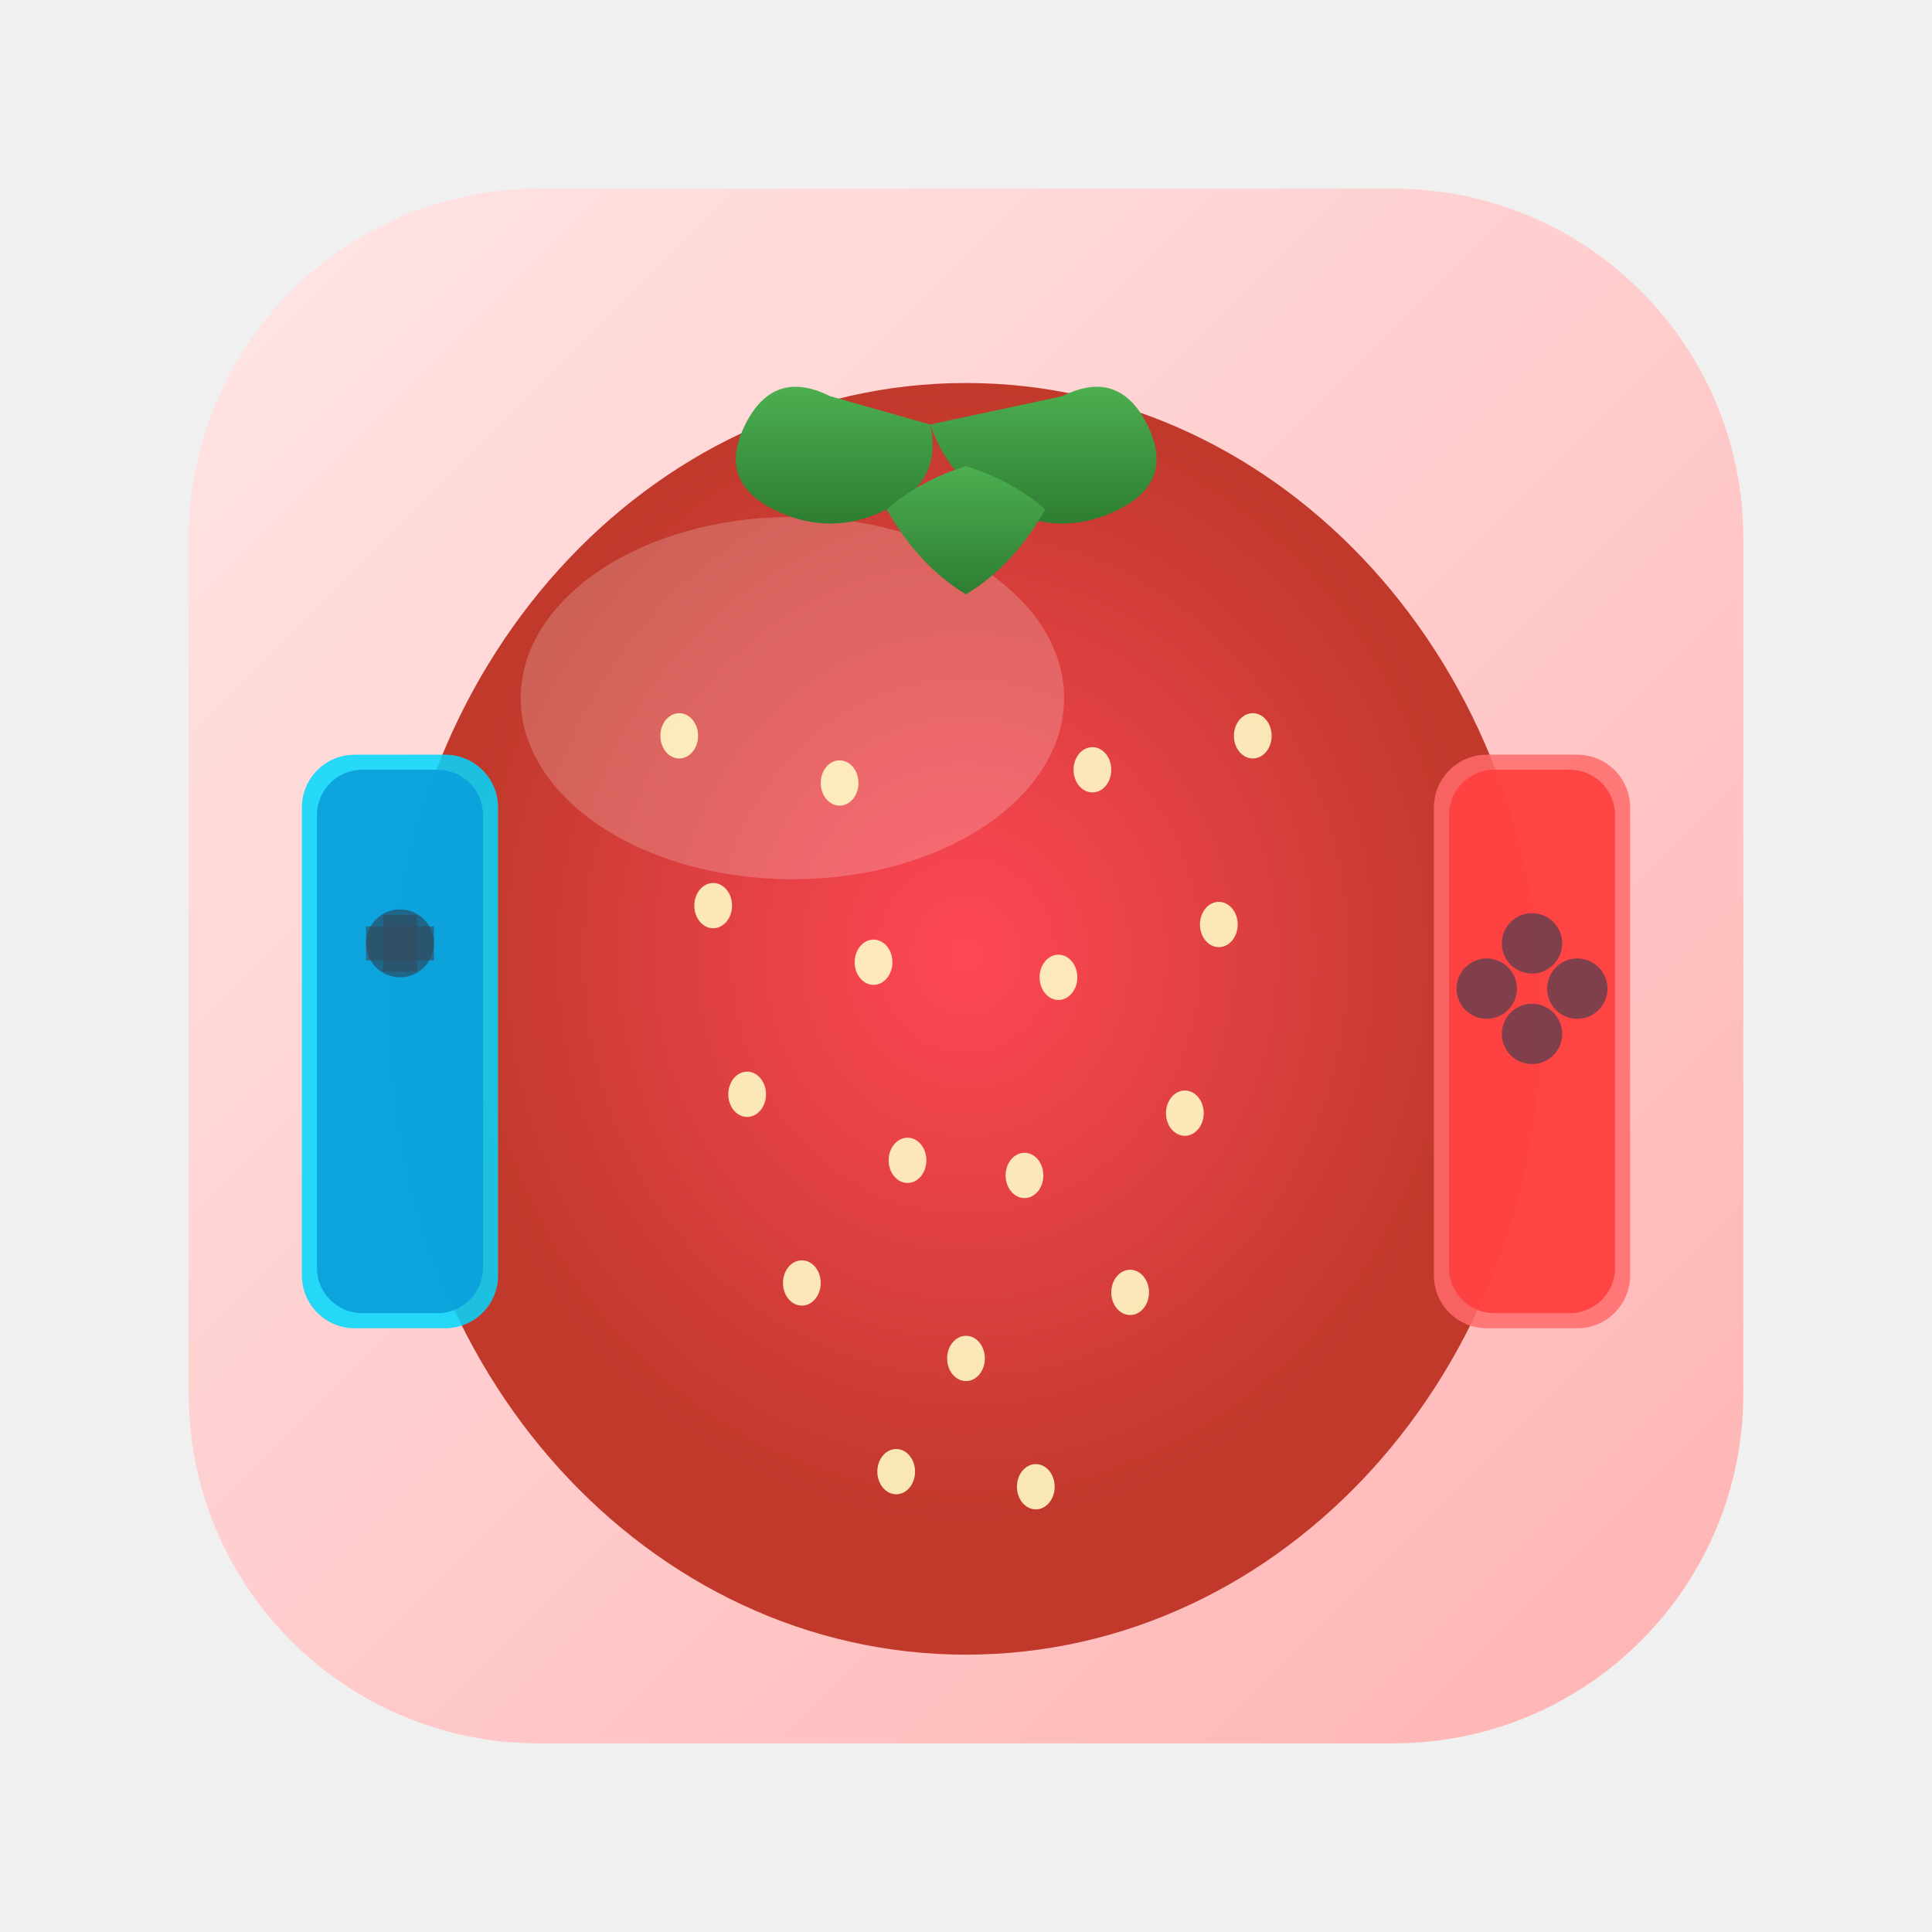
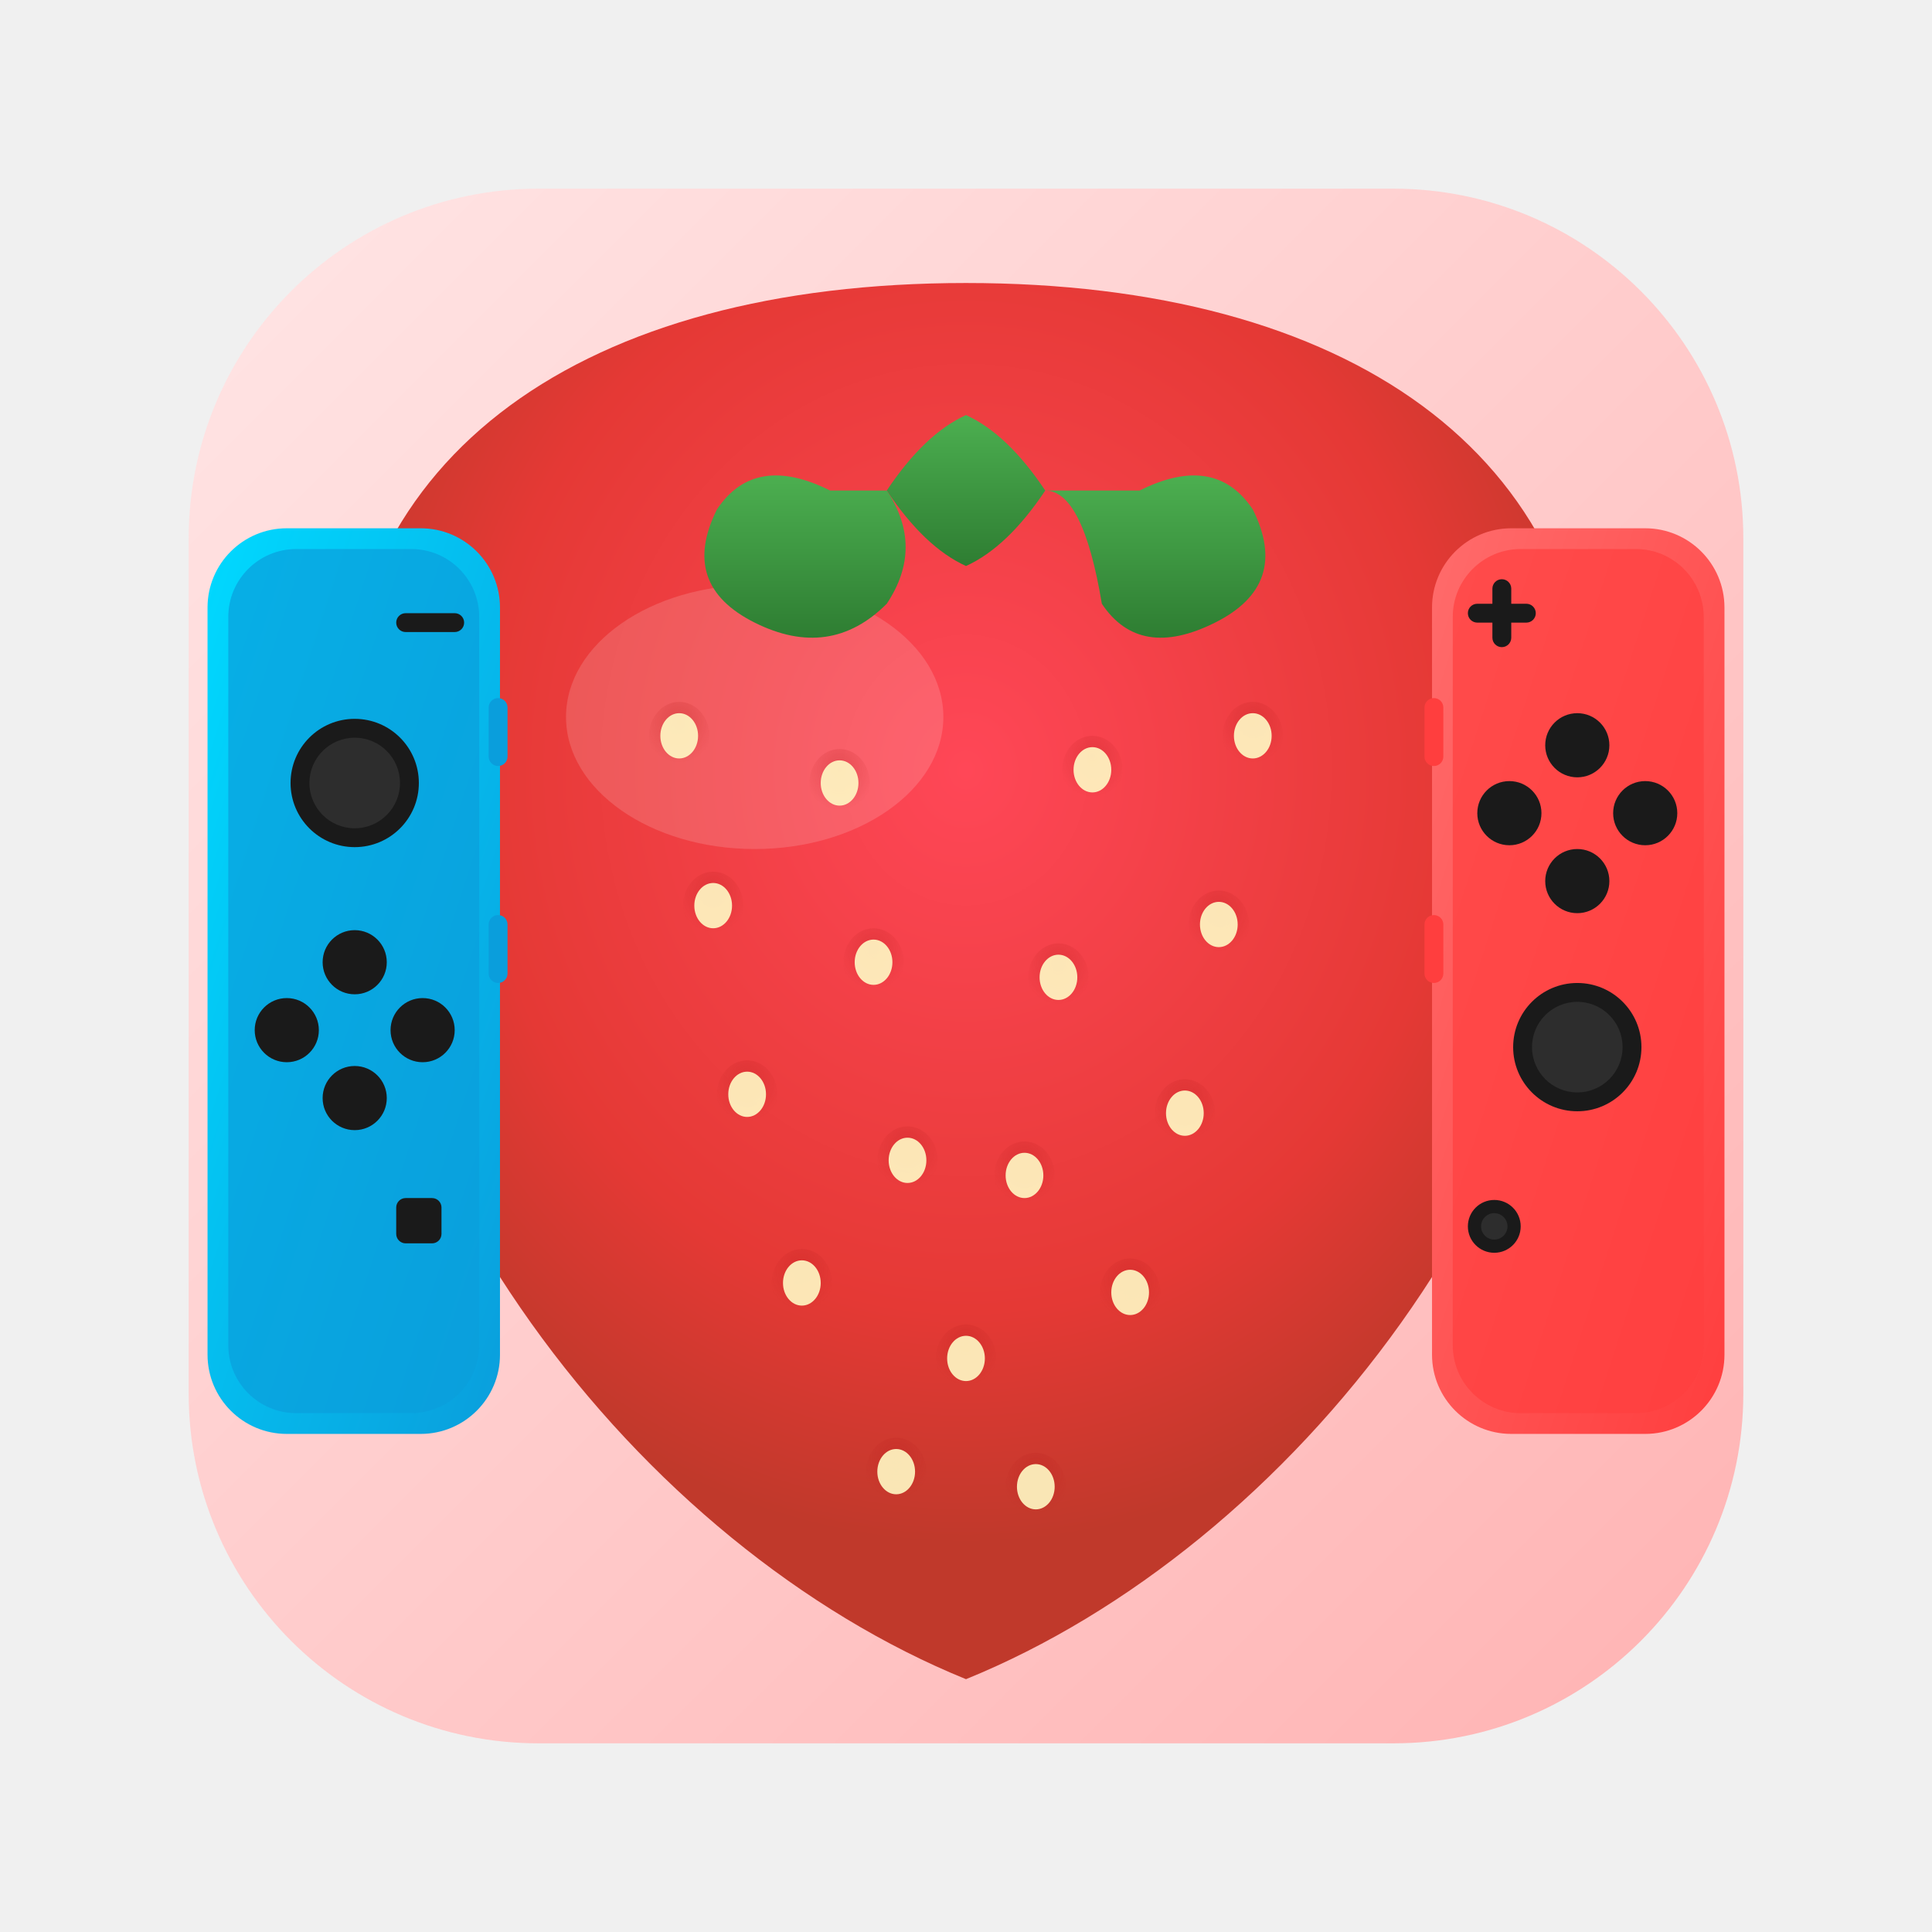
<svg xmlns="http://www.w3.org/2000/svg" width="1024" height="1024">
  <defs>
    <linearGradient id="bgGrad" x1="0%" y1="0%" x2="100%" y2="100%">
      <stop offset="0%" style="stop-color:#FFE5E5;stop-opacity:1" />
      <stop offset="100%" style="stop-color:#FFB3B3;stop-opacity:1" />
    </linearGradient>
-     <radialGradient id="strawberryGrad" cx="50%" cy="45%" r="45%">
+     <radialGradient id="strawberryGrad" cx="50%" cy="35%" r="55%">
      <stop offset="0%" style="stop-color:#FF4757;stop-opacity:1" />
+       <stop offset="70%" style="stop-color:#E53935;stop-opacity:1" />
      <stop offset="100%" style="stop-color:#C0392B;stop-opacity:1" />
    </radialGradient>
    <linearGradient id="leafGrad" x1="0%" y1="0%" x2="0%" y2="100%">
      <stop offset="0%" style="stop-color:#4CAF50;stop-opacity:1" />
      <stop offset="100%" style="stop-color:#2E7D32;stop-opacity:1" />
    </linearGradient>
+     <linearGradient id="joyconLGrad" x1="0%" y1="0%" x2="100%" y2="100%">
+       <stop offset="0%" style="stop-color:#00D9FF;stop-opacity:1" />
+       <stop offset="100%" style="stop-color:#0A9EDC;stop-opacity:1" />
+     </linearGradient>
+     <linearGradient id="joyconRGrad" x1="0%" y1="0%" x2="100%" y2="100%">
+       <stop offset="0%" style="stop-color:#FF6B6B;stop-opacity:1" />
+       <stop offset="100%" style="stop-color:#FF3E3E;stop-opacity:1" />
+     </linearGradient>
+     <radialGradient id="seedDimple" cx="50%" cy="30%" r="60%">
+       <stop offset="0%" style="stop-color:#B71C1C;stop-opacity:0.3" />
+       <stop offset="100%" style="stop-color:#B71C1C;stop-opacity:0" />
+     </radialGradient>
  </defs>
  <rect x="100" y="100" width="824" height="824" rx="185.4" fill="url(#bgGrad)" />
-   <ellipse cx="512" cy="540" rx="305" ry="337" fill="url(#strawberryGrad)" />
-   <ellipse cx="420" cy="370" rx="144" ry="96" fill="white" opacity="0.2" />
+   <path d="M 512 890            C 340 820, 180 620, 180 400            C 180 240, 310 150, 512 150            C 714 150, 844 240, 844 400            C 844 620, 684 820, 512 890 Z" fill="url(#strawberryGrad)" />
+   <ellipse cx="400" cy="380" rx="100" ry="70" fill="white" opacity="0.15" />
+   <ellipse cx="360" cy="390" rx="16" ry="18" fill="url(#seedDimple)" />
  <ellipse cx="360" cy="390" rx="10" ry="12" fill="#FFF9C4" opacity="0.9" />
+   <ellipse cx="445" cy="415" rx="16" ry="18" fill="url(#seedDimple)" />
  <ellipse cx="445" cy="415" rx="10" ry="12" fill="#FFF9C4" opacity="0.9" />
+   <ellipse cx="579" cy="408" rx="16" ry="18" fill="url(#seedDimple)" />
  <ellipse cx="579" cy="408" rx="10" ry="12" fill="#FFF9C4" opacity="0.9" />
+   <ellipse cx="664" cy="390" rx="16" ry="18" fill="url(#seedDimple)" />
  <ellipse cx="664" cy="390" rx="10" ry="12" fill="#FFF9C4" opacity="0.9" />
+   <ellipse cx="378" cy="480" rx="16" ry="18" fill="url(#seedDimple)" />
  <ellipse cx="378" cy="480" rx="10" ry="12" fill="#FFF9C4" opacity="0.9" />
+   <ellipse cx="463" cy="510" rx="16" ry="18" fill="url(#seedDimple)" />
  <ellipse cx="463" cy="510" rx="10" ry="12" fill="#FFF9C4" opacity="0.9" />
+   <ellipse cx="561" cy="518" rx="16" ry="18" fill="url(#seedDimple)" />
  <ellipse cx="561" cy="518" rx="10" ry="12" fill="#FFF9C4" opacity="0.9" />
+   <ellipse cx="646" cy="490" rx="16" ry="18" fill="url(#seedDimple)" />
  <ellipse cx="646" cy="490" rx="10" ry="12" fill="#FFF9C4" opacity="0.9" />
+   <ellipse cx="396" cy="580" rx="16" ry="18" fill="url(#seedDimple)" />
  <ellipse cx="396" cy="580" rx="10" ry="12" fill="#FFF9C4" opacity="0.9" />
+   <ellipse cx="481" cy="615" rx="16" ry="18" fill="url(#seedDimple)" />
  <ellipse cx="481" cy="615" rx="10" ry="12" fill="#FFF9C4" opacity="0.9" />
+   <ellipse cx="543" cy="623" rx="16" ry="18" fill="url(#seedDimple)" />
  <ellipse cx="543" cy="623" rx="10" ry="12" fill="#FFF9C4" opacity="0.9" />
+   <ellipse cx="628" cy="590" rx="16" ry="18" fill="url(#seedDimple)" />
  <ellipse cx="628" cy="590" rx="10" ry="12" fill="#FFF9C4" opacity="0.9" />
+   <ellipse cx="425" cy="680" rx="16" ry="18" fill="url(#seedDimple)" />
  <ellipse cx="425" cy="680" rx="10" ry="12" fill="#FFF9C4" opacity="0.9" />
+   <ellipse cx="512" cy="720" rx="16" ry="18" fill="url(#seedDimple)" />
  <ellipse cx="512" cy="720" rx="10" ry="12" fill="#FFF9C4" opacity="0.9" />
+   <ellipse cx="599" cy="685" rx="16" ry="18" fill="url(#seedDimple)" />
  <ellipse cx="599" cy="685" rx="10" ry="12" fill="#FFF9C4" opacity="0.9" />
+   <ellipse cx="475" cy="780" rx="16" ry="18" fill="url(#seedDimple)" />
  <ellipse cx="475" cy="780" rx="10" ry="12" fill="#FFF9C4" opacity="0.9" />
+   <ellipse cx="549" cy="788" rx="16" ry="18" fill="url(#seedDimple)" />
  <ellipse cx="549" cy="788" rx="10" ry="12" fill="#FFF9C4" opacity="0.9" />
-   <path d="M 440 210 Q 410 195 395 225 Q 380 255 410 270 Q 440 285 470 270 Q 500 255 493 225 Z" fill="url(#leafGrad)" />
-   <path d="M 493 225 Q 503 255 533 270 Q 563 285 593 270 Q 623 255 608 225 Q 593 195 563 210 Z" fill="url(#leafGrad)" />
-   <path d="M 470 270 Q 487 300 512 315 Q 537 300 554 270 Q 537 255 512 247 Q 487 255 470 270 Z" fill="url(#leafGrad)" />
-   <rect x="160" y="400" width="104" height="304" rx="28" fill="#00D9FF" opacity="0.85" />
-   <rect x="168" y="408" width="88" height="288" rx="24" fill="#0A9EDC" opacity="0.9" />
-   <circle cx="212" cy="500" r="18" fill="#2C3E50" opacity="0.6" />
-   <rect x="203" y="485" width="18" height="30" fill="#34495E" opacity="0.6" />
-   <rect x="194" y="491" width="36" height="18" fill="#34495E" opacity="0.6" />
-   <rect x="760" y="400" width="104" height="304" rx="28" fill="#FF6B6B" opacity="0.85" />
-   <rect x="768" y="408" width="88" height="288" rx="24" fill="#FF3E3E" opacity="0.9" />
-   <circle cx="812" cy="500" r="16" fill="#2C3E50" opacity="0.6" />
-   <circle cx="788" cy="524" r="16" fill="#2C3E50" opacity="0.6" />
-   <circle cx="836" cy="524" r="16" fill="#2C3E50" opacity="0.6" />
-   <circle cx="812" cy="548" r="16" fill="#2C3E50" opacity="0.6" />
+   <path d="M 440 260 Q 400 240 380 270 Q 360 310 400 330 Q 440 350 470 320 Q 490 290 470 260 Z" fill="url(#leafGrad)" />
+   <path d="M 470 260 Q 490 230 512 220 Q 534 230 554 260 Q 534 290 512 300 Q 490 290 470 260 Z" fill="url(#leafGrad)" />
+   <path d="M 554 260 Q 574 260 584 320 Q 604 350 644 330 Q 684 310 664 270 Q 644 240 604 260 Z" fill="url(#leafGrad)" />
+   <rect x="110" y="280" width="155" height="480" rx="42" fill="url(#joyconLGrad)" />
+   <rect x="121" y="291" width="133" height="458" rx="36" fill="#0A9EDC" opacity="0.7" />
+   <rect x="210" y="325" width="36" height="10" rx="5" fill="#1a1a1a" />
+   <circle cx="188" cy="415" r="34" fill="#1a1a1a" />
+   <circle cx="188" cy="415" r="24" fill="#2d2d2d" />
+   <circle cx="188" cy="510" r="17" fill="#1a1a1a" />
+   <circle cx="152" cy="546" r="17" fill="#1a1a1a" />
+   <circle cx="224" cy="546" r="17" fill="#1a1a1a" />
+   <circle cx="188" cy="582" r="17" fill="#1a1a1a" />
+   <rect x="210" y="635" width="24" height="24" rx="5" fill="#1a1a1a" />
+   <rect x="259" y="370" width="10" height="36" rx="5" fill="#0A9EDC" />
+   <rect x="259" y="485" width="10" height="36" rx="5" fill="#0A9EDC" />
+   <rect x="759" y="280" width="155" height="480" rx="42" fill="url(#joyconRGrad)" />
+   <rect x="770" y="291" width="133" height="458" rx="36" fill="#FF3E3E" opacity="0.7" />
+   <rect x="778" y="320" width="36" height="10" rx="5" fill="#1a1a1a" />
+   <rect x="791" y="307" width="10" height="36" rx="5" fill="#1a1a1a" />
+   <circle cx="836" cy="395" r="17" fill="#1a1a1a" />
+   <circle cx="800" cy="431" r="17" fill="#1a1a1a" />
+   <circle cx="872" cy="431" r="17" fill="#1a1a1a" />
+   <circle cx="836" cy="467" r="17" fill="#1a1a1a" />
+   <circle cx="836" cy="555" r="34" fill="#1a1a1a" />
+   <circle cx="836" cy="555" r="24" fill="#2d2d2d" />
+   <circle cx="792" cy="650" r="14" fill="#1a1a1a" />
+   <circle cx="792" cy="650" r="7" fill="#2d2d2d" />
+   <rect x="755" y="370" width="10" height="36" rx="5" fill="#FF3E3E" />
+   <rect x="755" y="485" width="10" height="36" rx="5" fill="#FF3E3E" />
</svg>
